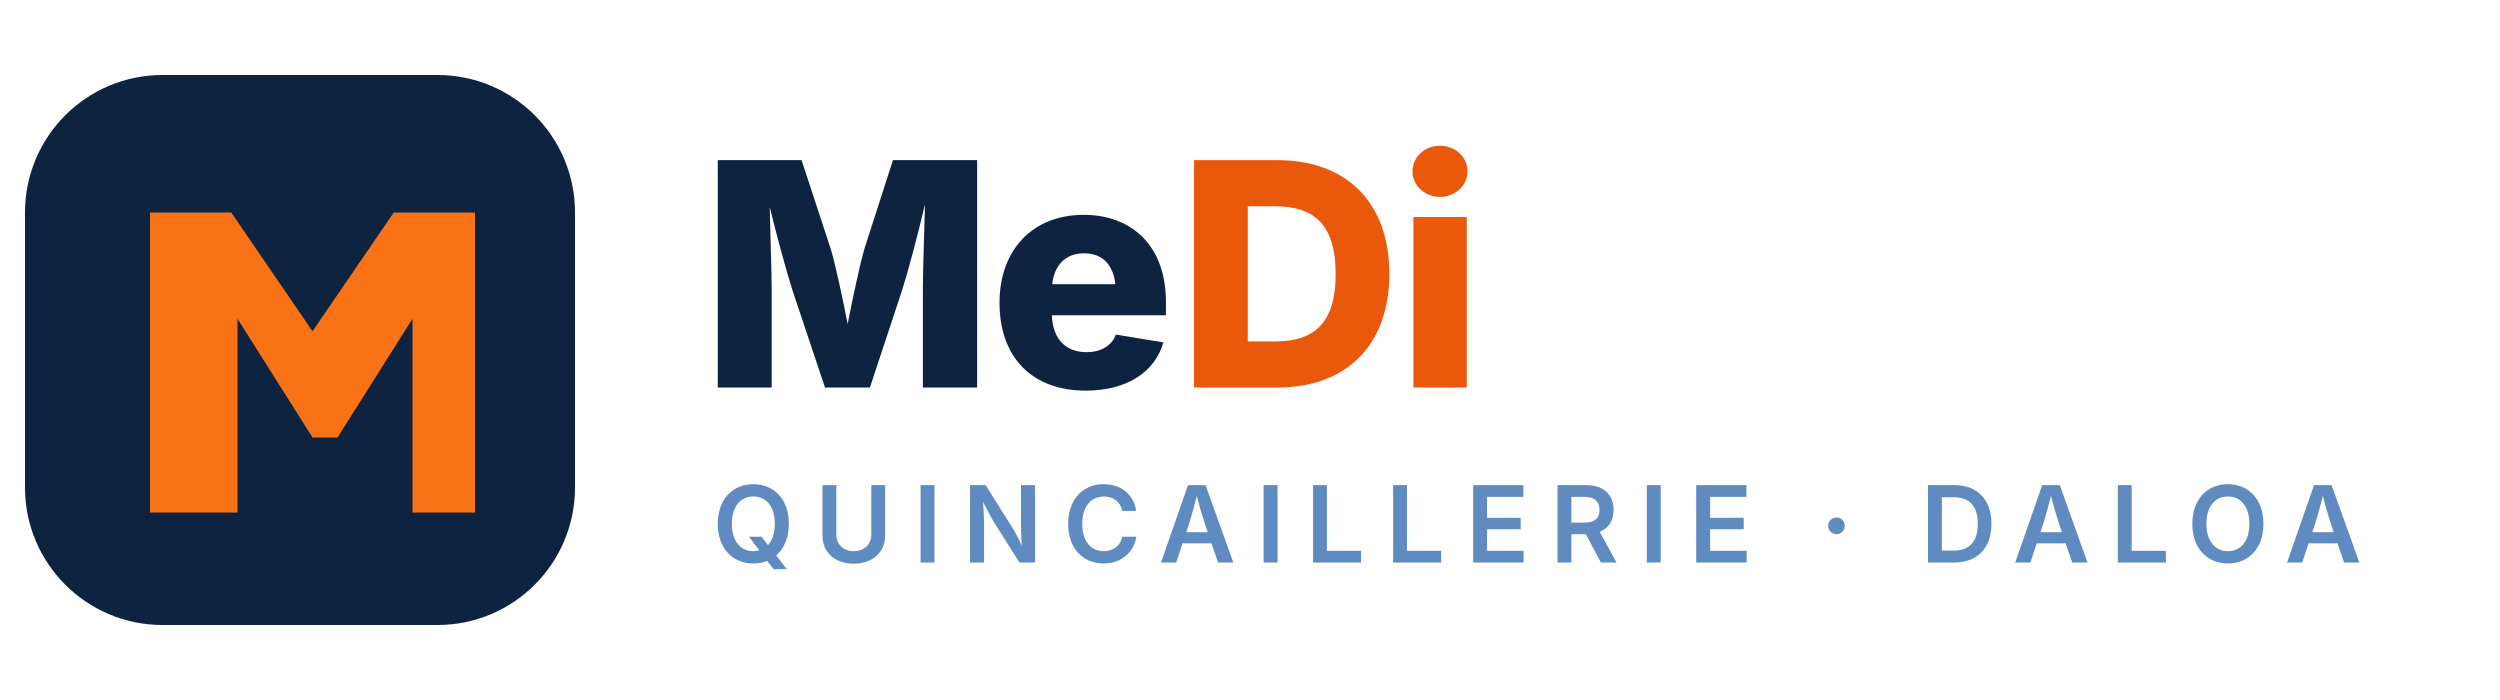
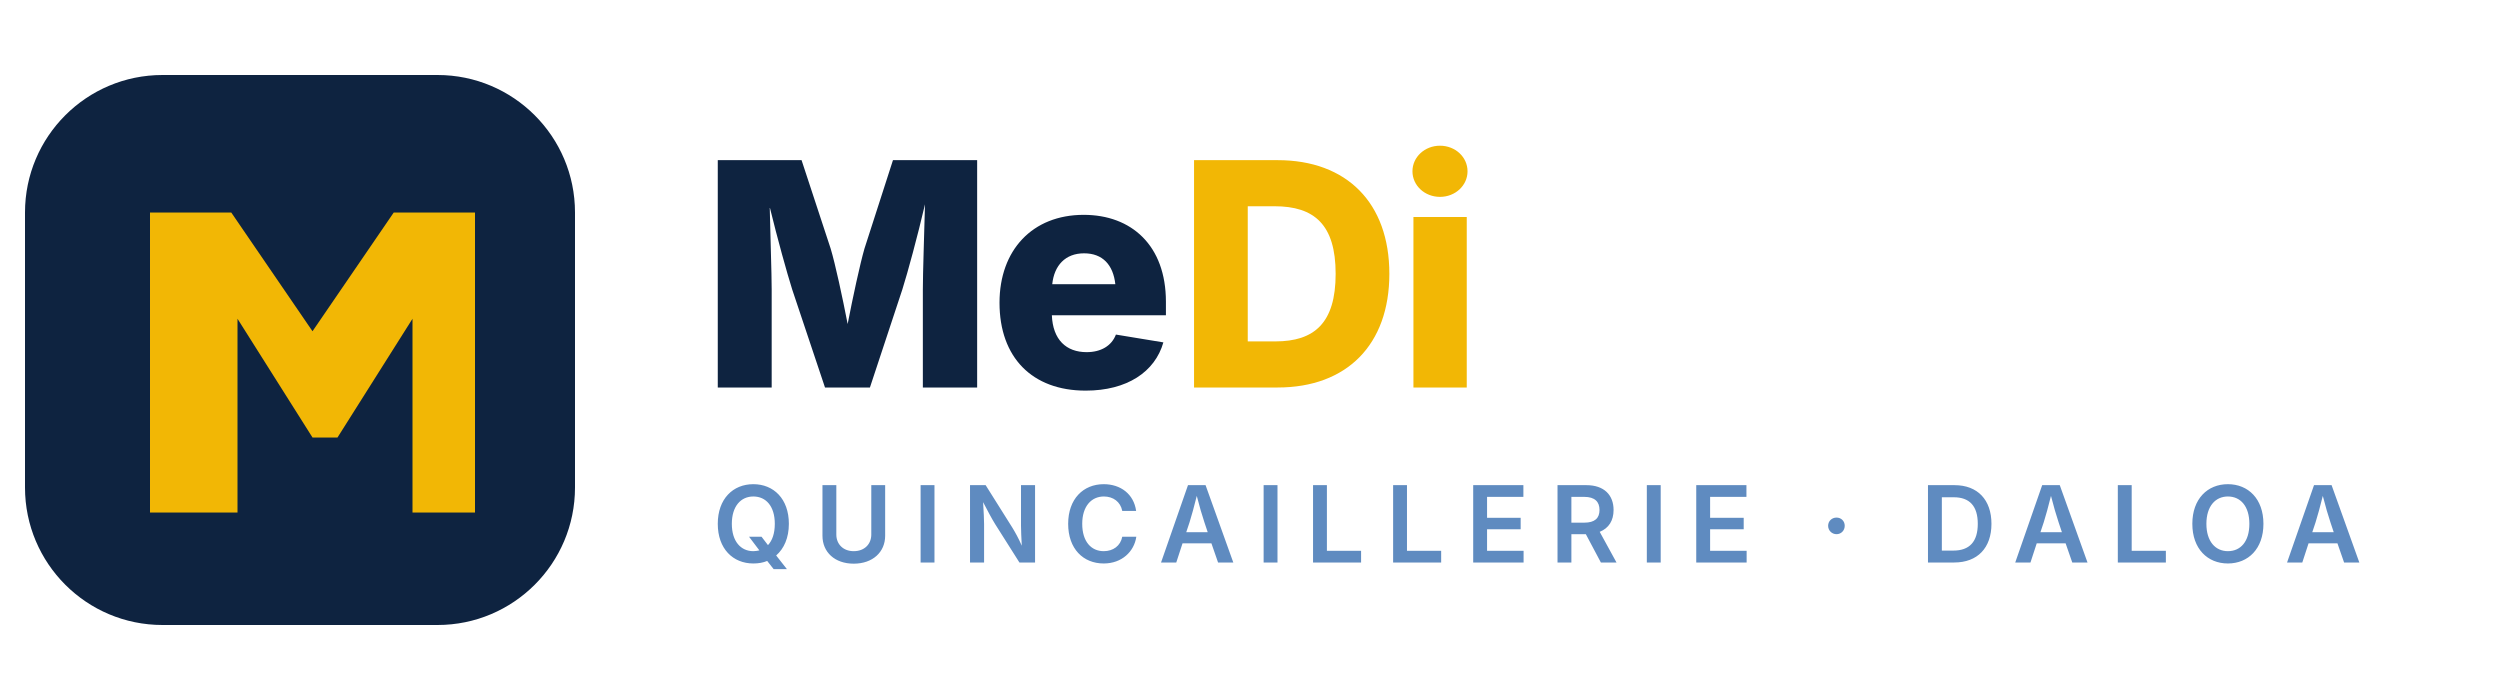
<svg xmlns="http://www.w3.org/2000/svg" viewBox="0 0 200 56" role="img" aria-label="MeDi">
  <rect x="2" y="6" width="44" height="44" rx="11" fill="#0E2340" />
-   <path d="M12 41V17l6.5 0 6.5 9.5 6.5-9.5 6.5 0v24h-5V25.5L27 35h-2l-6-9.5V41z" fill="#F97316" />
-   <text x="56" y="31" font-family="Inter, Segoe UI, Helvetica, Arial, sans-serif" font-size="25" font-weight="800" fill="#0E2340" letter-spacing="-0.5">Me<tspan fill="#EA580C">Di</tspan>
+   <path d="M12 41V17l6.5 0 6.5 9.5 6.5-9.5 6.5 0v24h-5V25.5L27 35h-2l-6-9.5V41z" fill="#F2B705" />
+   <text x="56" y="31" font-family="Inter, Segoe UI, Helvetica, Arial, sans-serif" font-size="25" font-weight="800" fill="#0E2340" letter-spacing="-0.5">Me<tspan fill="#F2B705">Di</tspan>
  </text>
  <text x="57" y="45" font-family="Inter, Segoe UI, Helvetica, Arial, sans-serif" font-size="8.5" font-weight="600" fill="#5F8BC0" letter-spacing="1.6">QUINCAILLERIE · DALOA</text>
</svg>
